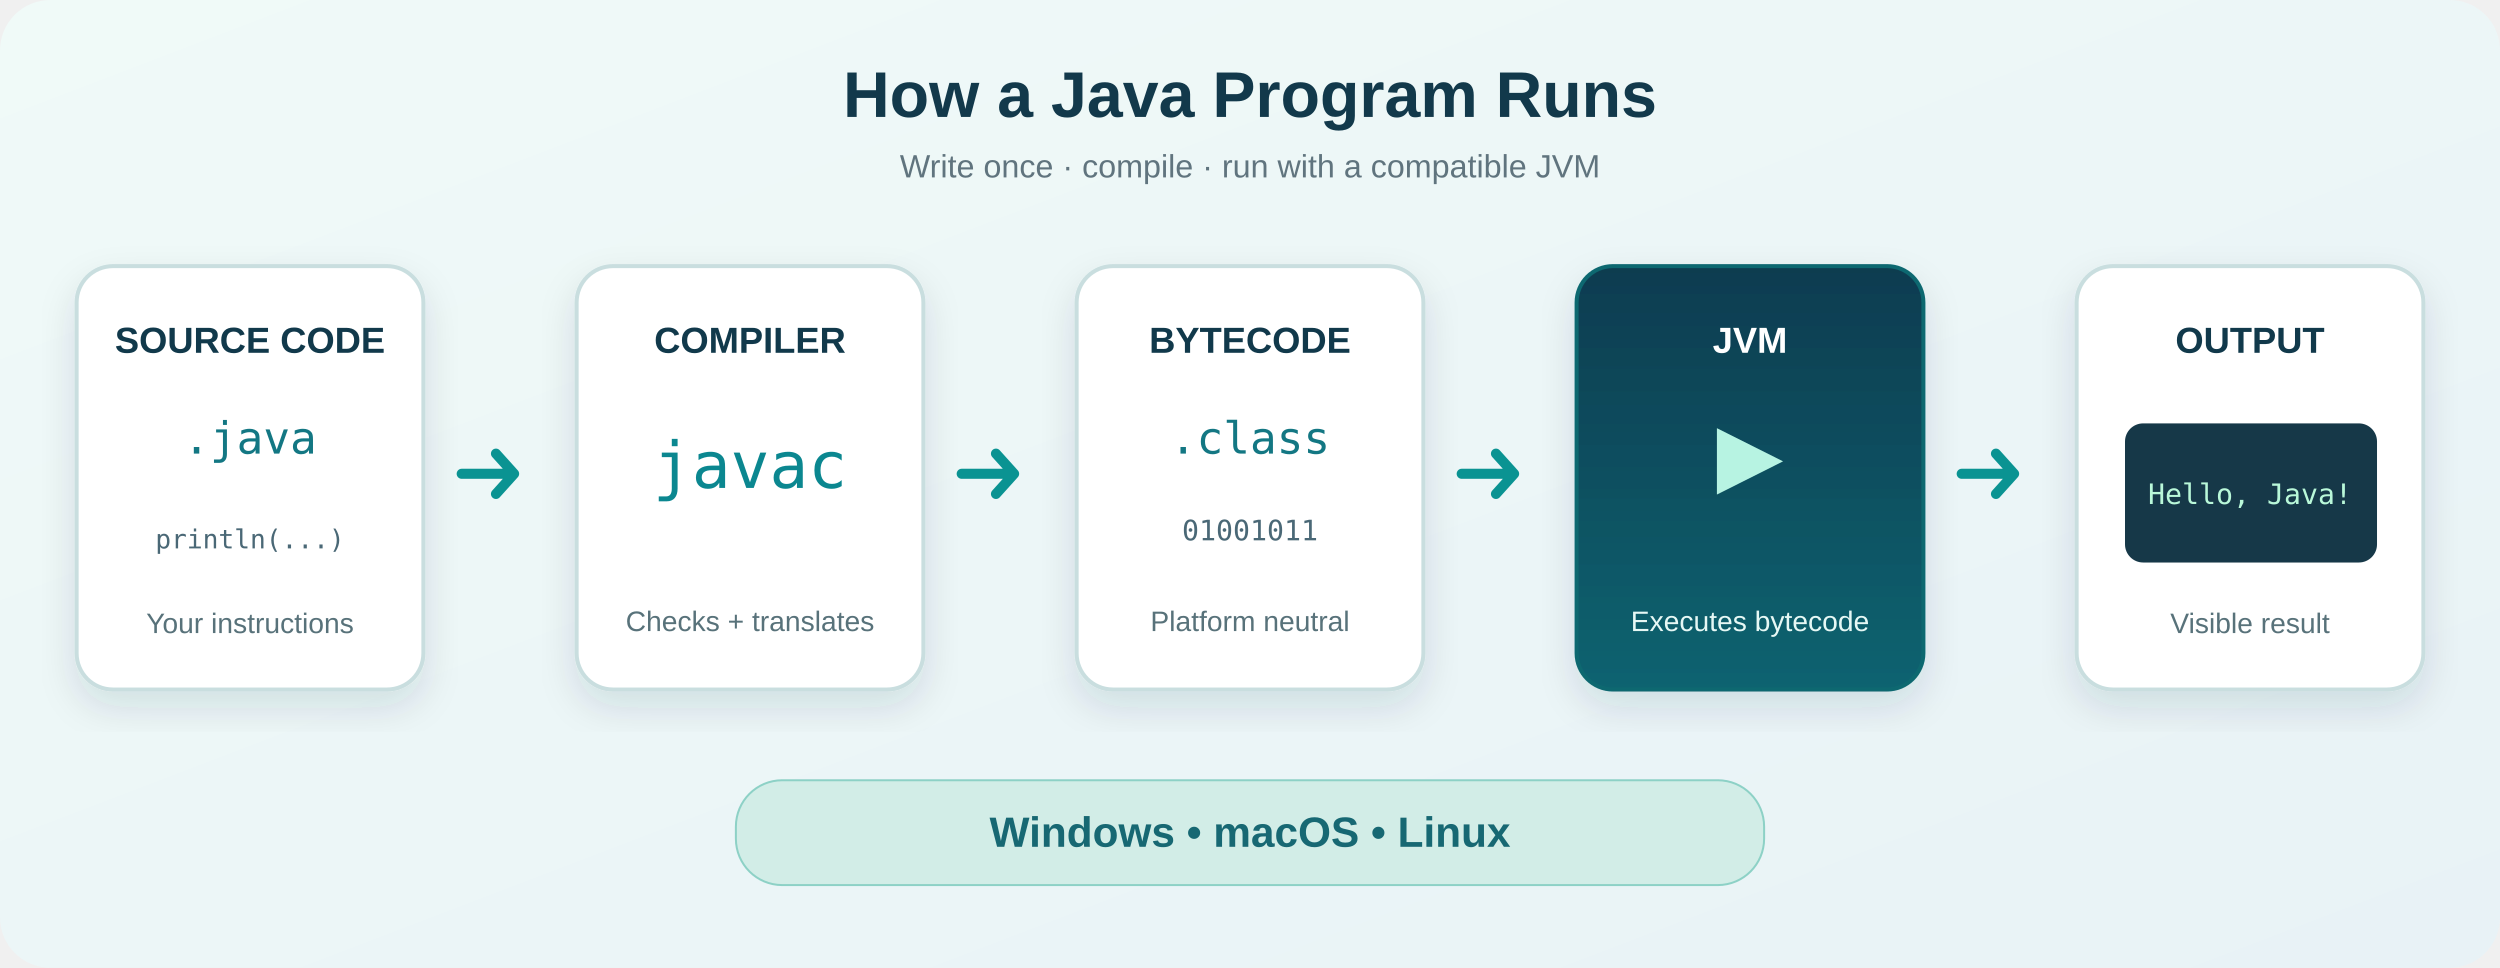
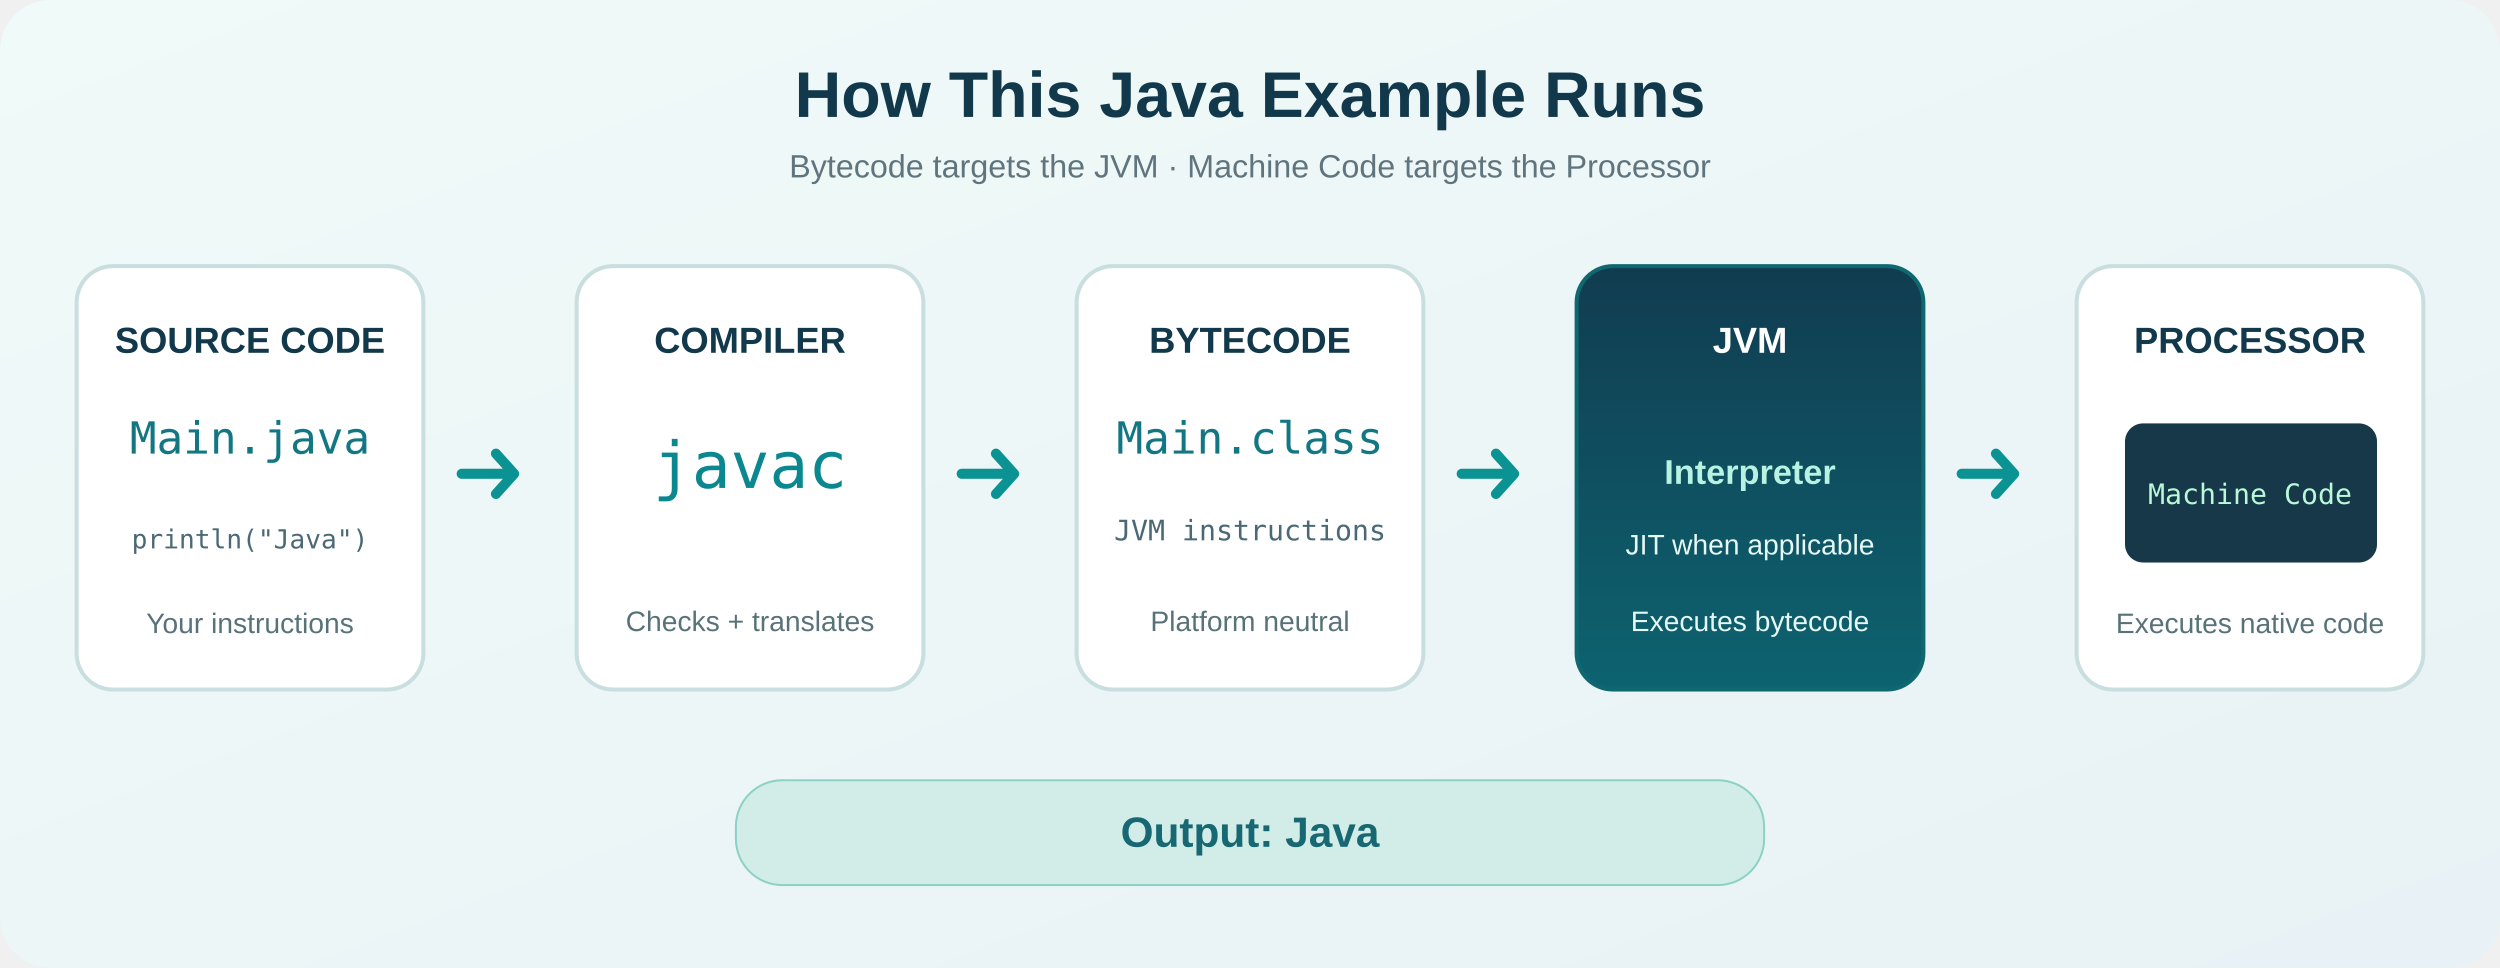
<svg xmlns="http://www.w3.org/2000/svg" viewBox="0 0 1240 480" role="img" aria-labelledby="t d">
  <defs>
    <linearGradient id="bg" x2="1" y2="1">
      <stop stop-color="#F0FAF8" />
      <stop offset="1" stop-color="#E8F2F6" />
    </linearGradient>
    <linearGradient id="dk" x2="0" y2="1">
      <stop stop-color="#113C50" />
      <stop offset="1" stop-color="#0D6370" />
    </linearGradient>
    <filter id="sh">
      <feDropShadow dx="0" dy="8" stdDeviation="9" flood-color="#183F4A" flood-opacity=".12" />
    </filter>
  </defs>
  <rect width="1240" height="480" rx="25" fill="url(#bg)" />
-   <text x="620" y="58" text-anchor="middle" font-family="Arial" font-weight="700" font-size="32" fill="#12394B">How a Java Program Runs</text>
-   <text x="620" y="88" text-anchor="middle" font-family="Arial" font-size="16" fill="#60747E">Write once · compile · run with a compatible JVM</text>
-   <rect x="38" y="132" width="172" height="210" rx="18" fill="#fff" stroke="#C9DEDF" stroke-width="2" filter="url(#sh)" />
-   <rect x="286" y="132" width="172" height="210" rx="18" fill="#fff" stroke="#C9DEDF" stroke-width="2" filter="url(#sh)" />
-   <rect x="534" y="132" width="172" height="210" rx="18" fill="#fff" stroke="#C9DEDF" stroke-width="2" filter="url(#sh)" />
-   <rect x="782" y="132" width="172" height="210" rx="18" fill="url(#dk)" stroke="#0F6870" stroke-width="2" filter="url(#sh)" />
-   <rect x="1030" y="132" width="172" height="210" rx="18" fill="#fff" stroke="#C9DEDF" stroke-width="2" filter="url(#sh)" />
+   <text x="620" y="58" text-anchor="middle" font-family="Arial" font-weight="700" font-size="32" fill="#12394B">How This Java Example Runs</text>
+   <text x="620" y="88" text-anchor="middle" font-family="Arial" font-size="16" fill="#60747E">Bytecode targets the JVM · Machine Code targets the Processor</text>
+   <rect x="38" y="132" width="172" height="210" rx="18" fill="#fff" stroke="#C9DEDF" stroke-width="2" />
+   <rect x="286" y="132" width="172" height="210" rx="18" fill="#fff" stroke="#C9DEDF" stroke-width="2" />
+   <rect x="534" y="132" width="172" height="210" rx="18" fill="#fff" stroke="#C9DEDF" stroke-width="2" />
+   <rect x="782" y="132" width="172" height="210" rx="18" fill="url(#dk)" stroke="#0F6870" stroke-width="2" />
+   <rect x="1030" y="132" width="172" height="210" rx="18" fill="#fff" stroke="#C9DEDF" stroke-width="2" />
  <path d="M229 235 h26 l-9 -10 m9 10 l-9 10" fill="none" stroke="#0A9392" stroke-width="5" stroke-linecap="round" stroke-linejoin="round" />
  <path d="M477 235 h26 l-9 -10 m9 10 l-9 10" fill="none" stroke="#0A9392" stroke-width="5" stroke-linecap="round" stroke-linejoin="round" />
  <path d="M725 235 h26 l-9 -10 m9 10 l-9 10" fill="none" stroke="#0A9392" stroke-width="5" stroke-linecap="round" stroke-linejoin="round" />
  <path d="M973 235 h26 l-9 -10 m9 10 l-9 10" fill="none" stroke="#0A9392" stroke-width="5" stroke-linecap="round" stroke-linejoin="round" />
  <text x="124" y="175" text-anchor="middle" font-family="Arial" font-weight="700" font-size="18" fill="#11394B">SOURCE CODE</text>
-   <text x="124" y="225" text-anchor="middle" font-family="monospace" font-size="22" fill="#137783">.java</text>
-   <text x="124" y="272" text-anchor="middle" font-family="monospace" font-size="13" fill="#4A6876">println(...)</text>
+   <text x="124" y="225" text-anchor="middle" font-family="monospace" font-size="22" fill="#137783">Main.java</text>
+   <text x="124" y="272" text-anchor="middle" font-family="monospace" font-size="13" fill="#4A6876">println("Java")</text>
  <text x="124" y="314" text-anchor="middle" font-family="Arial" font-size="14" fill="#58727A">Your instructions</text>
  <text x="372" y="175" text-anchor="middle" font-family="Arial" font-weight="700" font-size="18" fill="#11394B">COMPILER</text>
  <text x="372" y="242" text-anchor="middle" font-family="monospace" font-size="32" fill="#0B8790">javac</text>
  <text x="372" y="313" text-anchor="middle" font-family="Arial" font-size="14" fill="#58727A">Checks + translates</text>
  <text x="620" y="175" text-anchor="middle" font-family="Arial" font-weight="700" font-size="18" fill="#11394B">BYTECODE</text>
-   <text x="620" y="225" text-anchor="middle" font-family="monospace" font-size="22" fill="#137783">.class</text>
-   <text x="620" y="268" text-anchor="middle" font-family="monospace" font-size="14" fill="#4A6876">01001011</text>
+   <text x="620" y="225" text-anchor="middle" font-family="monospace" font-size="22" fill="#137783">Main.class</text>
+   <text x="620" y="268" text-anchor="middle" font-family="monospace" font-size="14" fill="#4A6876">JVM instructions</text>
  <text x="620" y="313" text-anchor="middle" font-family="Arial" font-size="14" fill="#58727A">Platform neutral</text>
  <text x="868" y="175" text-anchor="middle" font-family="Arial" font-weight="700" font-size="18" fill="#FFF">JVM</text>
-   <text x="868" y="240" text-anchor="middle" font-family="Arial" font-weight="800" font-size="43" fill="#B7F3E2">▶</text>
+   <text x="868" y="240" text-anchor="middle" font-family="Arial" font-weight="700" font-size="17" fill="#B7F3E2">Interpreter</text>
+   <text x="868" y="275" text-anchor="middle" font-family="Arial" font-size="14" fill="#E6F8F5">JIT when applicable</text>
  <text x="868" y="313" text-anchor="middle" font-family="Arial" font-size="14" fill="#E6F8F5">Executes bytecode</text>
-   <text x="1116" y="175" text-anchor="middle" font-family="Arial" font-weight="700" font-size="18" fill="#11394B">OUTPUT</text>
+   <text x="1116" y="175" text-anchor="middle" font-family="Arial" font-weight="700" font-size="18" fill="#11394B">PROCESSOR</text>
  <rect x="1054" y="210" width="125" height="69" rx="9" fill="#163848" />
-   <text x="1116" y="250" text-anchor="middle" font-family="monospace" font-size="14" fill="#B9F8D9">Hello, Java!</text>
-   <text x="1116" y="314" text-anchor="middle" font-family="Arial" font-size="14" fill="#58727A">Visible result</text>
+   <text x="1116" y="250" text-anchor="middle" font-family="monospace" font-size="14" fill="#B9F8D9">Machine Code</text>
+   <text x="1116" y="314" text-anchor="middle" font-family="Arial" font-size="14" fill="#58727A">Executes native code</text>
  <rect x="365" y="387" width="510" height="52" rx="23" fill="#D2EDE7" stroke="#8DD1C6" />
-   <text x="620" y="420" text-anchor="middle" font-family="Arial" font-size="21" font-weight="700" fill="#176873">Windows  •  macOS  •  Linux</text>
+   <text x="620" y="420" text-anchor="middle" font-family="Arial" font-size="21" font-weight="700" fill="#176873">Output: Java</text>
</svg>
